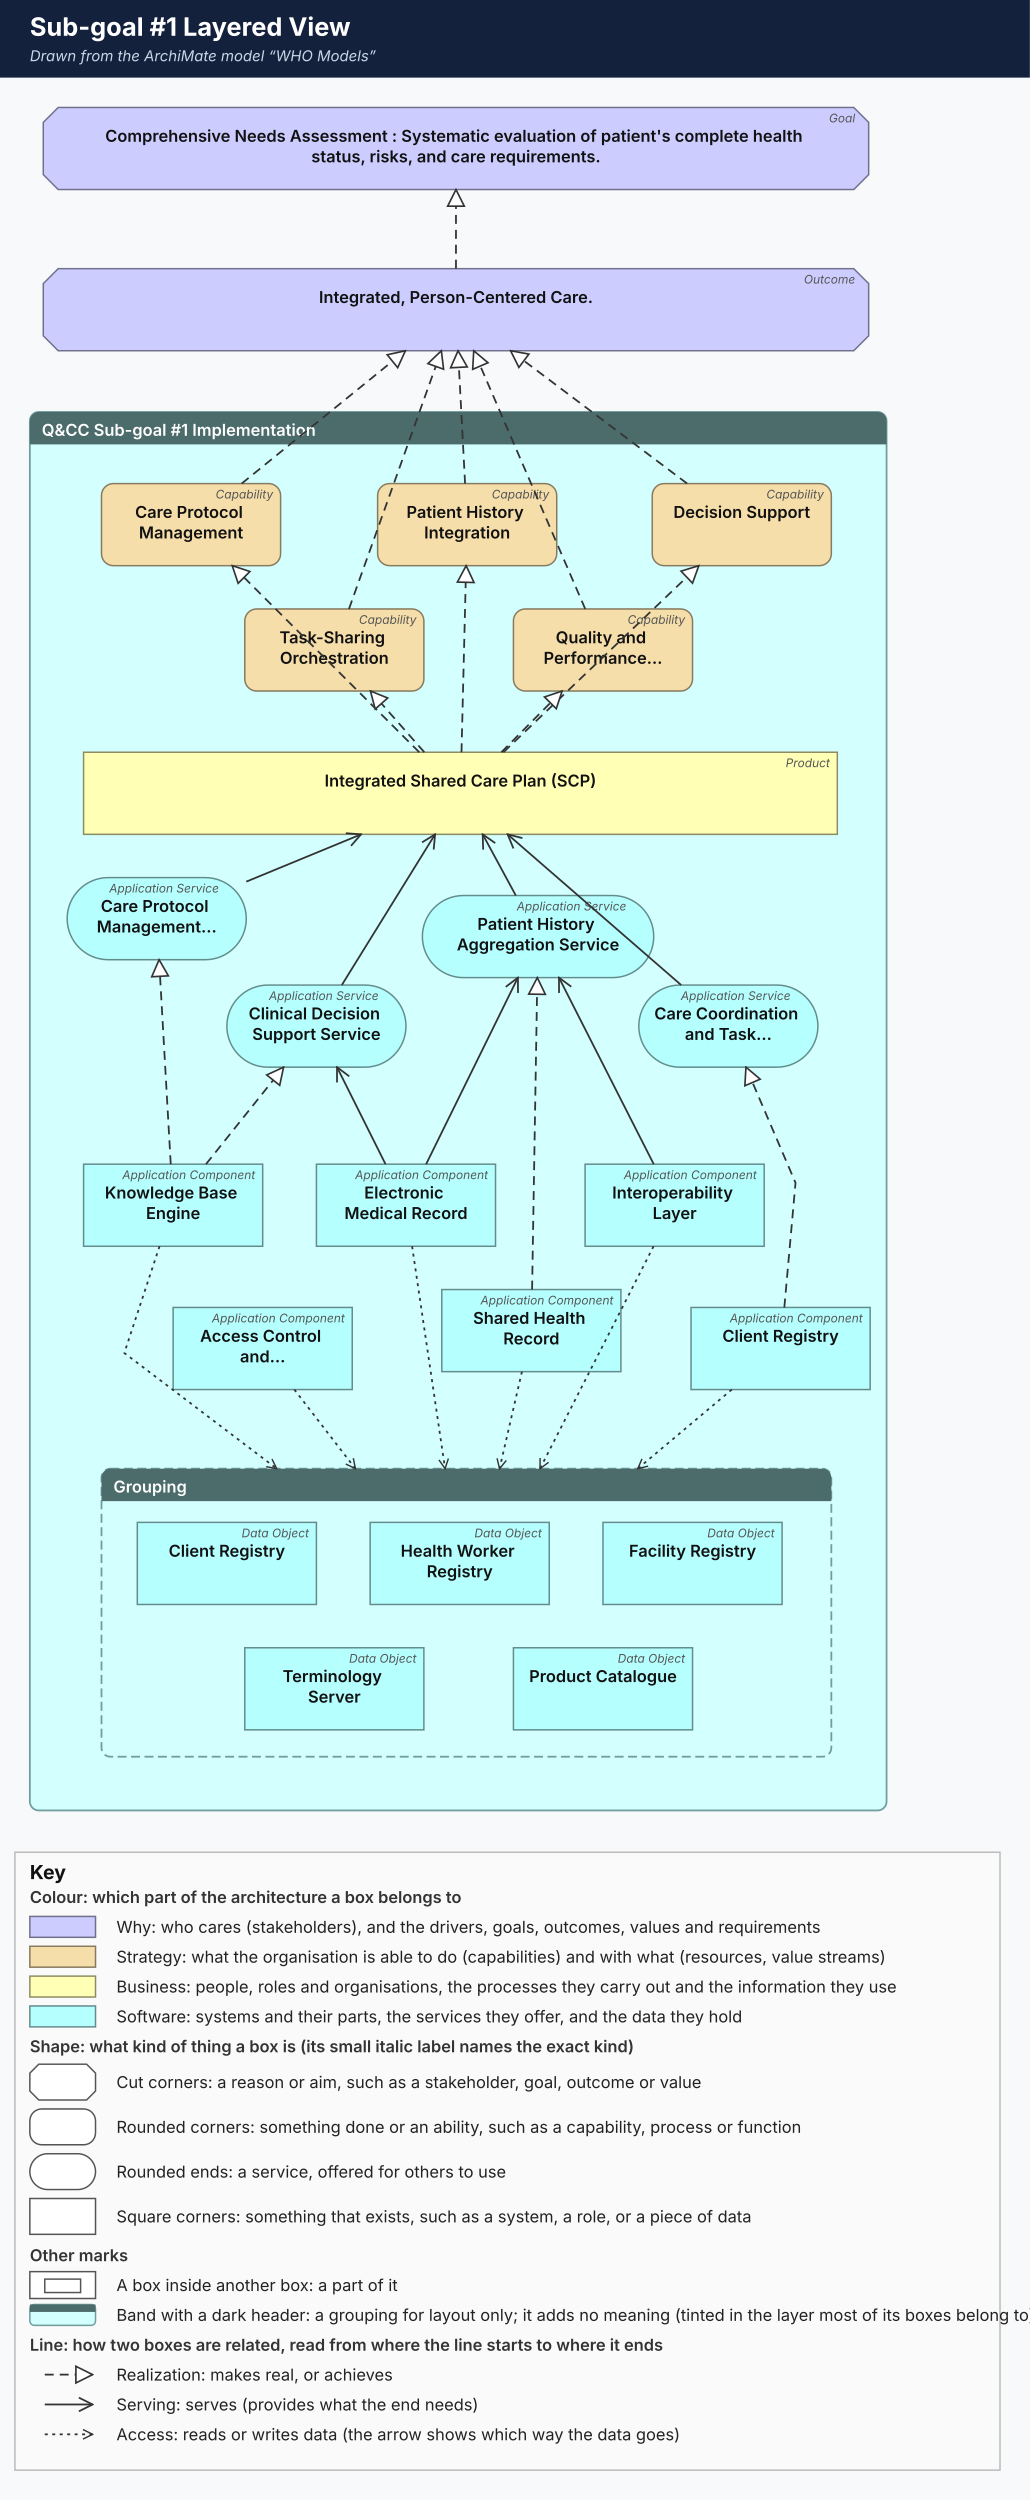
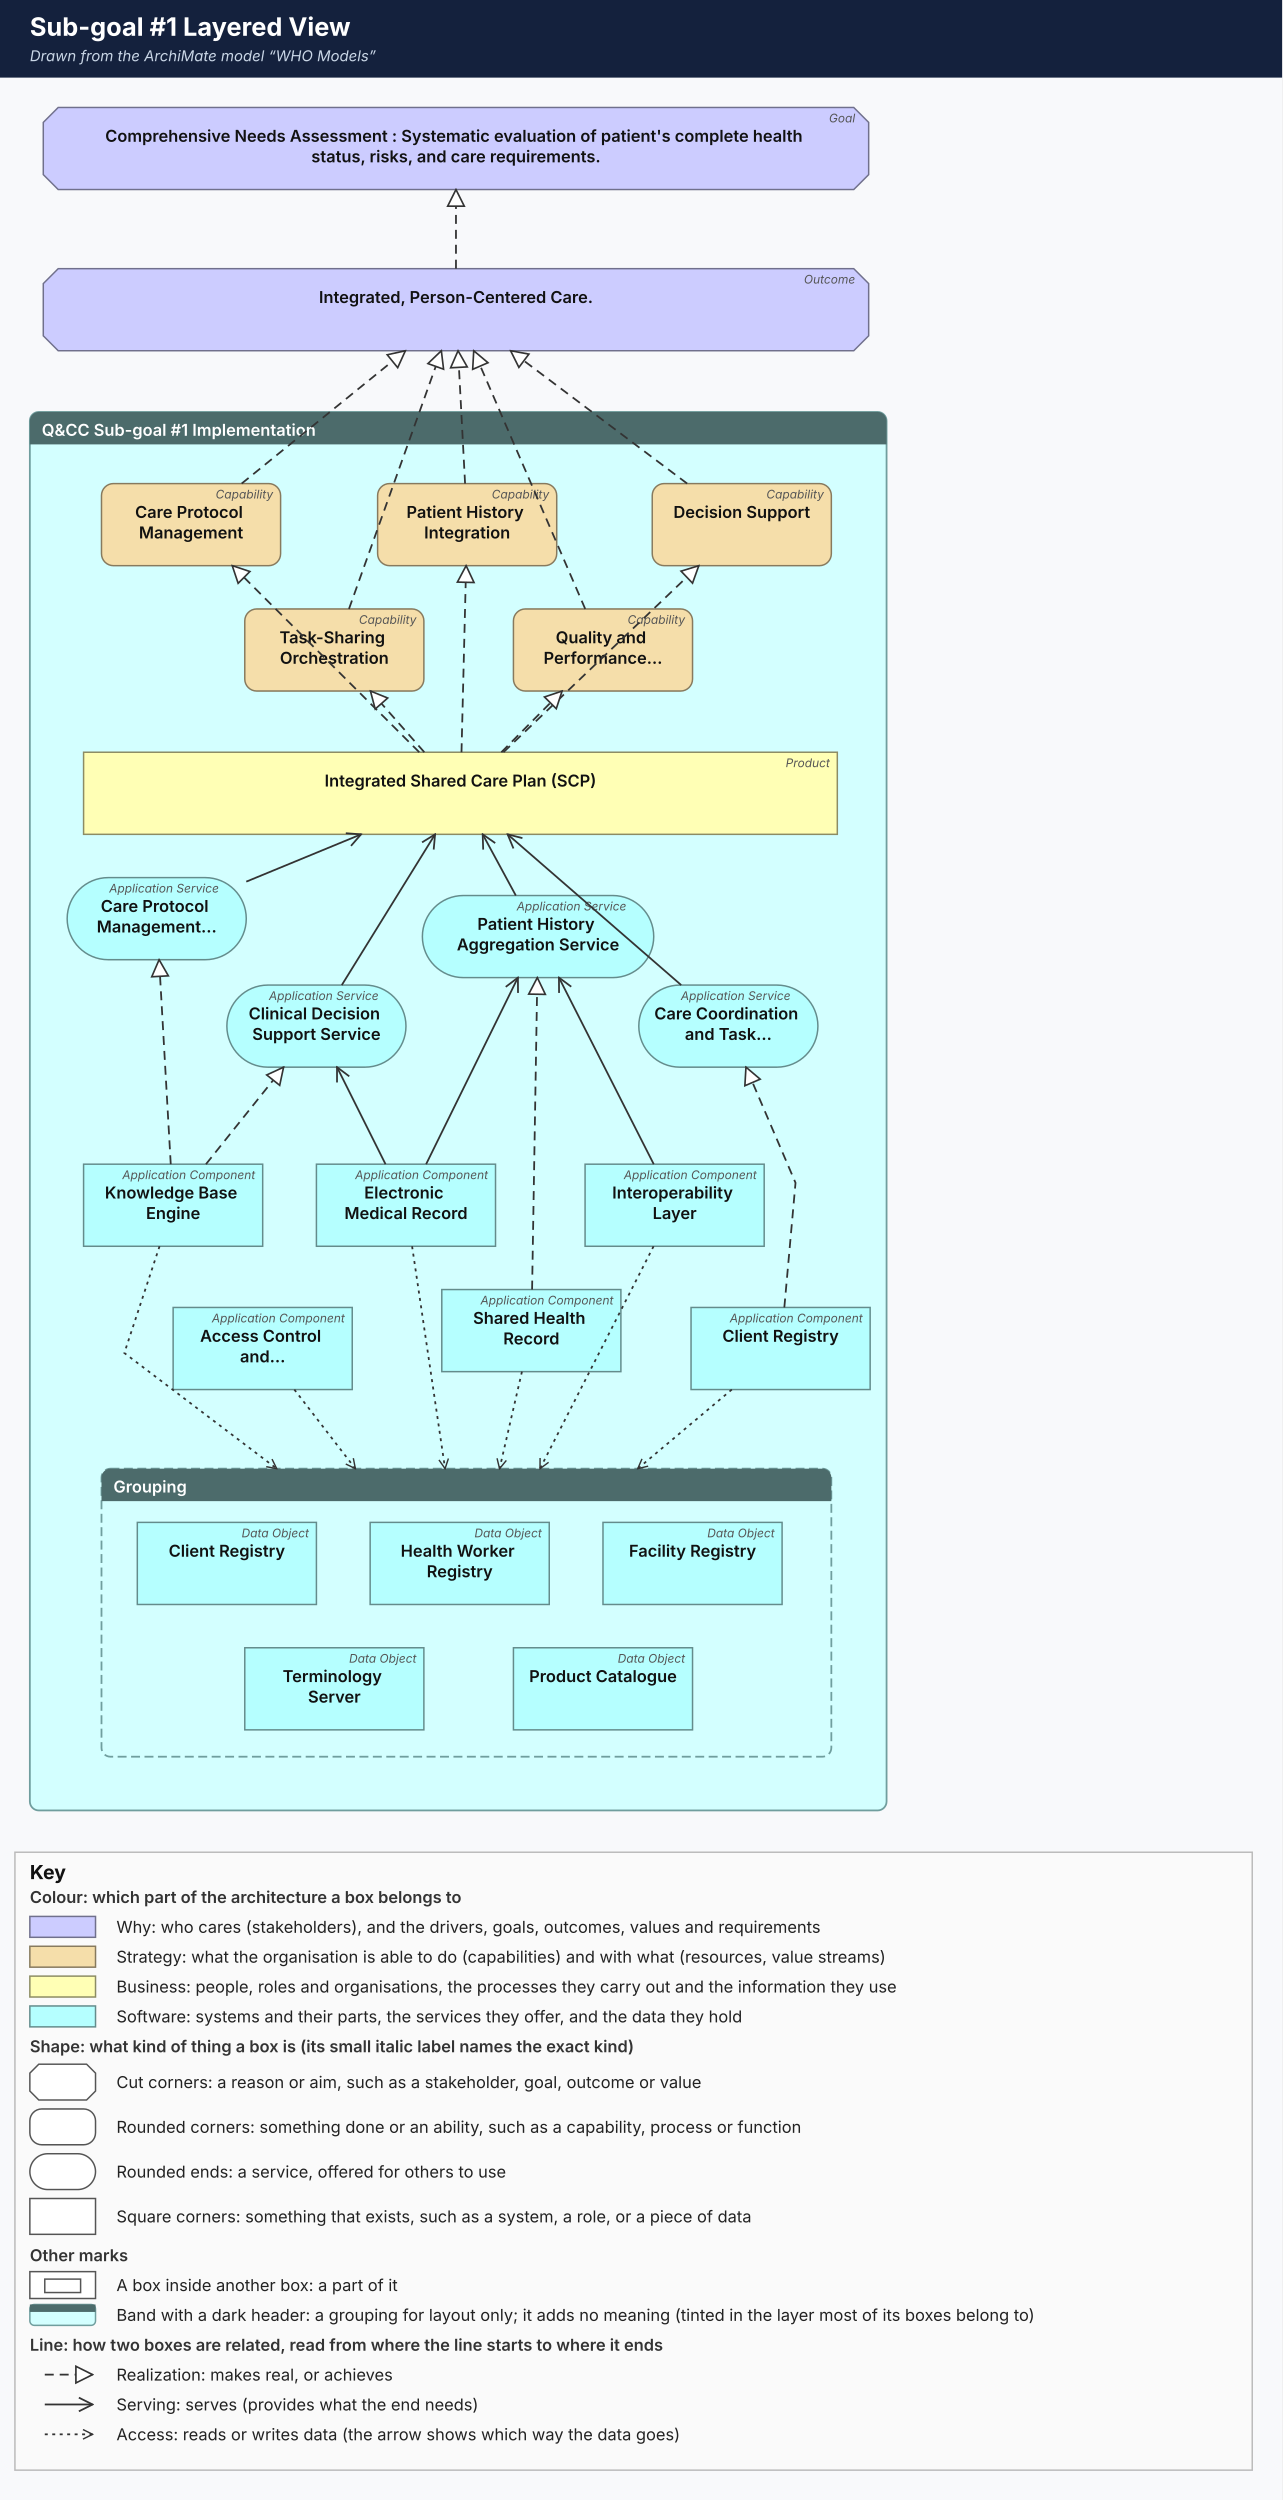
- <svg xmlns="http://www.w3.org/2000/svg" viewBox="12 -55 690 1675" width="690" height="1675" role="img" aria-labelledby="av-title">
+ <svg xmlns="http://www.w3.org/2000/svg" viewBox="12 -55 859 1675" width="859" height="1675" role="img" aria-labelledby="av-title">
  <style>
.av-name{font:600 11px Inter, "Segoe UI", system-ui, -apple-system, Helvetica, Arial, sans-serif;fill:#111}
.av-type{font:italic 8px Inter, "Segoe UI", system-ui, -apple-system, Helvetica, Arial, sans-serif;fill:#555}
.av-group{font:600 11px Inter, "Segoe UI", system-ui, -apple-system, Helvetica, Arial, sans-serif;fill:#333}
.av-note{font:10px Inter, "Segoe UI", system-ui, -apple-system, Helvetica, Arial, sans-serif;fill:#222}
.av-key{font:11px Inter, "Segoe UI", system-ui, -apple-system, Helvetica, Arial, sans-serif;fill:#222}
.av-keyh{font:600 11px Inter, "Segoe UI", system-ui, -apple-system, Helvetica, Arial, sans-serif;fill:#333}
.av-keyt{font:700 13px Inter, "Segoe UI", system-ui, -apple-system, Helvetica, Arial, sans-serif;fill:#111}
.av-rel{font:9px Inter, "Segoe UI", system-ui, -apple-system, Helvetica, Arial, sans-serif;fill:#333;paint-order:stroke;stroke:#fff;stroke-width:3px}
a:hover rect,a:hover polygon,a:focus rect,a:focus polygon{stroke:#06c;stroke-width:2.5}
</style>
  <defs>
    <marker id="arrow-open" viewBox="0 0 12 12" refX="11" refY="6" markerWidth="11" markerHeight="11" orient="auto-start-reverse" markerUnits="userSpaceOnUse">
      <path d="M1 1 L11 6 L1 11" fill="none" stroke="#333" stroke-width="1.3" />
    </marker>
    <marker id="arrow-filled" viewBox="0 0 12 12" refX="11" refY="6" markerWidth="11" markerHeight="11" orient="auto-start-reverse" markerUnits="userSpaceOnUse">
      <path d="M1 1 L11 6 L1 11 Z" fill="#333" />
    </marker>
    <marker id="arrow-small" viewBox="0 0 10 10" refX="9" refY="5" markerWidth="8" markerHeight="8" orient="auto-start-reverse" markerUnits="userSpaceOnUse">
      <path d="M1 1 L9 5 L1 9" fill="none" stroke="#333" stroke-width="1.2" />
    </marker>
    <marker id="triangle-hollow" viewBox="0 0 14 14" refX="13" refY="7" markerWidth="13" markerHeight="13" orient="auto-start-reverse" markerUnits="userSpaceOnUse">
      <path d="M1 1 L13 7 L1 13 Z" fill="#fff" stroke="#333" stroke-width="1.2" />
    </marker>
    <marker id="diamond-filled" viewBox="0 0 16 10" refX="1" refY="5" markerWidth="16" markerHeight="10" orient="auto-start-reverse" markerUnits="userSpaceOnUse">
      <path d="M1 5 L8 1 L15 5 L8 9 Z" fill="#333" />
    </marker>
    <marker id="diamond-hollow" viewBox="0 0 16 10" refX="1" refY="5" markerWidth="16" markerHeight="10" orient="auto-start-reverse" markerUnits="userSpaceOnUse">
      <path d="M1 5 L8 1 L15 5 L8 9 Z" fill="#fff" stroke="#333" stroke-width="1.2" />
    </marker>
    <marker id="dot" viewBox="0 0 8 8" refX="4" refY="4" markerWidth="7" markerHeight="7" orient="auto" markerUnits="userSpaceOnUse">
      <circle cx="4" cy="4" r="3.2" fill="#333" />
    </marker>
    <pattern id="missing" width="8" height="8" patternUnits="userSpaceOnUse" patternTransform="rotate(45)">
      <rect width="8" height="8" fill="#fff" />
      <line x1="0" y1="0" x2="0" y2="8" stroke="#d33" stroke-width="2" />
    </pattern>
  </defs>
-   <rect x="12" y="-55" width="690" height="1675" fill="#f8f9fb" />
-   <rect x="12" y="-55" width="690" height="52" fill="#14213d" />
+   <rect x="12" y="-55" width="859" height="1675" fill="#f8f9fb" />
+   <rect x="12" y="-55" width="859" height="52" fill="#14213d" />
  <text x="32" y="-31" style="font:700 17px Inter, &quot;Segoe UI&quot;, system-ui, -apple-system, Helvetica, Arial, sans-serif;fill:#fff">Sub-goal #1 Layered View</text>
  <text x="32" y="-14" style="font:italic 10px Inter, &quot;Segoe UI&quot;, system-ui, -apple-system, Helvetica, Arial, sans-serif;fill:#c9d6e6">Drawn from the ArchiMate model “WHO Models”</text>
  <a href="../../../en/dpi-h-ra/archimate/0.2.0-draft.3/elements/comprehensive-needs-assessment-systematic-evaluation-of/" target="_top">
    <polygon points="51,17 584,17 594,27 594,62 584,72 51,72 41,62 41,27" fill="#ccccff" stroke="#70708c" stroke-width="1" />
    <text class="av-type" x="585" y="27" text-anchor="end">Goal</text>
    <text class="av-name" x="317.5" y="40" text-anchor="middle">
      <tspan x="317.5" dy="0">Comprehensive Needs Assessment : Systematic evaluation of patient's complete health</tspan>
      <tspan x="317.5" dy="13.75">status, risks, and care requirements.</tspan>
    </text>
  </a>
  <a href="../../../en/dpi-h-ra/archimate/0.2.0-draft.3/elements/integrated-person-centered-care/" target="_top">
    <polygon points="51,125 584,125 594,135 594,170 584,180 51,180 41,170 41,135" fill="#ccccff" stroke="#70708c" stroke-width="1" />
    <text class="av-type" x="585" y="135" text-anchor="end">Outcome</text>
    <text class="av-name" x="317.5" y="148" text-anchor="middle">
      <tspan x="317.5" dy="0">Integrated, Person-Centered Care.</tspan>
    </text>
  </a>
  <g class="av-g">
    <rect x="32" y="221" width="574" height="937" rx="6" fill="#d3ffff" stroke="#709e9e" stroke-width="1.2" />
    <path d="M32 227 a6 6 0 0 1 6 -6 h562 a6 6 0 0 1 6 6 v15.75 h-574 z" fill="#4c6b6b" />
    <text class="av-group" x="40" y="237" style="fill:#fff">Q&amp;CC Sub-goal #1 Implementation</text>
  </g>
  <a href="../../../en/dpi-h-ra/archimate/0.2.0-draft.3/elements/care-protocol-management/" target="_top">
    <rect x="80" y="269" width="120" height="55" rx="8" fill="#f5deaa" stroke="#877a5e" stroke-width="1" />
    <text class="av-type" x="195" y="279" text-anchor="end">Capability</text>
    <text class="av-name" x="140" y="292" text-anchor="middle">
      <tspan x="140" dy="0">Care Protocol</tspan>
      <tspan x="140" dy="13.75">Management</tspan>
    </text>
  </a>
  <a href="../../../en/dpi-h-ra/archimate/0.2.0-draft.3/elements/patient-history-integration/" target="_top">
    <rect x="265" y="269" width="120" height="55" rx="8" fill="#f5deaa" stroke="#877a5e" stroke-width="1" />
    <text class="av-type" x="380" y="279" text-anchor="end">Capability</text>
    <text class="av-name" x="325" y="292" text-anchor="middle">
      <tspan x="325" dy="0">Patient History</tspan>
      <tspan x="325" dy="13.75">Integration</tspan>
    </text>
  </a>
  <a href="../../../en/dpi-h-ra/archimate/0.2.0-draft.3/elements/decision-support/" target="_top">
    <rect x="449" y="269" width="120" height="55" rx="8" fill="#f5deaa" stroke="#877a5e" stroke-width="1" />
    <text class="av-type" x="564" y="279" text-anchor="end">Capability</text>
    <text class="av-name" x="509" y="292" text-anchor="middle">
      <tspan x="509" dy="0">Decision Support</tspan>
    </text>
  </a>
  <a href="../../../en/dpi-h-ra/archimate/0.2.0-draft.3/elements/task-sharing-orchestration/" target="_top">
    <rect x="176" y="353" width="120" height="55" rx="8" fill="#f5deaa" stroke="#877a5e" stroke-width="1" />
    <text class="av-type" x="291" y="363" text-anchor="end">Capability</text>
    <text class="av-name" x="236" y="376" text-anchor="middle">
      <tspan x="236" dy="0">Task-Sharing</tspan>
      <tspan x="236" dy="13.75">Orchestration</tspan>
    </text>
  </a>
  <a href="../../../en/dpi-h-ra/archimate/0.2.0-draft.3/elements/quality-and-performance-monitoring/" target="_top">
    <rect x="356" y="353" width="120" height="55" rx="8" fill="#f5deaa" stroke="#877a5e" stroke-width="1" />
    <text class="av-type" x="471" y="363" text-anchor="end">Capability</text>
    <text class="av-name" x="416" y="376" text-anchor="middle">
      <tspan x="416" dy="0">Quality and</tspan>
      <tspan x="416" dy="13.75">Performance…</tspan>
    </text>
  </a>
  <a href="../../../en/dpi-h-ra/archimate/0.2.0-draft.3/elements/grouping/" target="_top">
    <rect x="80" y="929" width="489" height="193" rx="6" fill="#d3ffff" stroke="#709e9e" stroke-width="1.2" stroke-dasharray="6 3" />
    <path d="M80 935 a6 6 0 0 1 6 -6 h477 a6 6 0 0 1 6 6 v15.75 h-489 z" fill="#4c6b6b" />
    <text class="av-group" x="88" y="945" style="fill:#fff">Grouping</text>
  </a>
  <a href="../../../en/dpi-h-ra/archimate/0.2.0-draft.3/elements/client-registry-4825/" target="_top">
    <rect x="104" y="965" width="120" height="55" fill="#b5ffff" stroke="#648c8c" stroke-width="1" />
    <text class="av-type" x="219" y="975" text-anchor="end">Data Object</text>
    <text class="av-name" x="164" y="988" text-anchor="middle">
      <tspan x="164" dy="0">Client Registry</tspan>
    </text>
  </a>
  <a href="../../../en/dpi-h-ra/archimate/0.2.0-draft.3/elements/health-worker-registry-7edb/" target="_top">
    <rect x="260" y="965" width="120" height="55" fill="#b5ffff" stroke="#648c8c" stroke-width="1" />
    <text class="av-type" x="375" y="975" text-anchor="end">Data Object</text>
    <text class="av-name" x="320" y="988" text-anchor="middle">
      <tspan x="320" dy="0">Health Worker</tspan>
      <tspan x="320" dy="13.75">Registry</tspan>
    </text>
  </a>
  <a href="../../../en/dpi-h-ra/archimate/0.2.0-draft.3/elements/facility-registry-4487/" target="_top">
    <rect x="416" y="965" width="120" height="55" fill="#b5ffff" stroke="#648c8c" stroke-width="1" />
    <text class="av-type" x="531" y="975" text-anchor="end">Data Object</text>
    <text class="av-name" x="476" y="988" text-anchor="middle">
      <tspan x="476" dy="0">Facility Registry</tspan>
    </text>
  </a>
  <a href="../../../en/dpi-h-ra/archimate/0.2.0-draft.3/elements/terminology-server-29a1/" target="_top">
    <rect x="176" y="1049" width="120" height="55" fill="#b5ffff" stroke="#648c8c" stroke-width="1" />
    <text class="av-type" x="291" y="1059" text-anchor="end">Data Object</text>
    <text class="av-name" x="236" y="1072" text-anchor="middle">
      <tspan x="236" dy="0">Terminology</tspan>
      <tspan x="236" dy="13.75">Server</tspan>
    </text>
  </a>
  <a href="../../../en/dpi-h-ra/archimate/0.2.0-draft.3/elements/product-catalogue-0cbd/" target="_top">
    <rect x="356" y="1049" width="120" height="55" fill="#b5ffff" stroke="#648c8c" stroke-width="1" />
    <text class="av-type" x="471" y="1059" text-anchor="end">Data Object</text>
    <text class="av-name" x="416" y="1072" text-anchor="middle">
      <tspan x="416" dy="0">Product Catalogue</tspan>
    </text>
  </a>
  <a href="../../../en/dpi-h-ra/archimate/0.2.0-draft.3/elements/knowledge-base-engine/" target="_top">
    <rect x="68" y="725" width="120" height="55" fill="#b5ffff" stroke="#648c8c" stroke-width="1" />
    <text class="av-type" x="183" y="735" text-anchor="end">Application Component</text>
    <text class="av-name" x="128" y="748" text-anchor="middle">
      <tspan x="128" dy="0">Knowledge Base</tspan>
      <tspan x="128" dy="13.75">Engine</tspan>
    </text>
  </a>
  <a href="../../../en/dpi-h-ra/archimate/0.2.0-draft.3/elements/shared-health-record-4aa2/" target="_top">
    <rect x="308" y="809" width="120" height="55" fill="#b5ffff" stroke="#648c8c" stroke-width="1" />
    <text class="av-type" x="423" y="819" text-anchor="end">Application Component</text>
    <text class="av-name" x="368" y="832" text-anchor="middle">
      <tspan x="368" dy="0">Shared Health</tspan>
      <tspan x="368" dy="13.75">Record</tspan>
    </text>
  </a>
  <a href="../../../en/dpi-h-ra/archimate/0.2.0-draft.3/elements/interoperability-layer-5cff/" target="_top">
    <rect x="404" y="725" width="120" height="55" fill="#b5ffff" stroke="#648c8c" stroke-width="1" />
    <text class="av-type" x="519" y="735" text-anchor="end">Application Component</text>
    <text class="av-name" x="464" y="748" text-anchor="middle">
      <tspan x="464" dy="0">Interoperability</tspan>
      <tspan x="464" dy="13.75">Layer</tspan>
    </text>
  </a>
  <a href="../../../en/dpi-h-ra/archimate/0.2.0-draft.3/elements/electronic-medical-record/" target="_top">
    <rect x="224" y="725" width="120" height="55" fill="#b5ffff" stroke="#648c8c" stroke-width="1" />
    <text class="av-type" x="339" y="735" text-anchor="end">Application Component</text>
    <text class="av-name" x="284" y="748" text-anchor="middle">
      <tspan x="284" dy="0">Electronic</tspan>
      <tspan x="284" dy="13.75">Medical Record</tspan>
    </text>
  </a>
  <a href="../../../en/dpi-h-ra/archimate/0.2.0-draft.3/elements/access-control-and-authentication-component/" target="_top">
    <rect x="128" y="821" width="120" height="55" fill="#b5ffff" stroke="#648c8c" stroke-width="1" />
    <text class="av-type" x="243" y="831" text-anchor="end">Application Component</text>
    <text class="av-name" x="188" y="844" text-anchor="middle">
      <tspan x="188" dy="0">Access Control</tspan>
      <tspan x="188" dy="13.75">and…</tspan>
    </text>
  </a>
  <a href="../../../en/dpi-h-ra/archimate/0.2.0-draft.3/elements/clinical-decision-support-service/" target="_top">
    <rect x="164" y="605" width="120" height="55" rx="27.5" fill="#b5ffff" stroke="#648c8c" stroke-width="1" />
    <text class="av-type" x="265.667" y="615" text-anchor="end">Application Service</text>
    <text class="av-name" x="224" y="628" text-anchor="middle">
      <tspan x="224" dy="0">Clinical Decision</tspan>
      <tspan x="224" dy="13.75">Support Service</tspan>
    </text>
  </a>
  <a href="../../../en/dpi-h-ra/archimate/0.2.0-draft.3/elements/patient-history-aggregation-service/" target="_top">
    <rect x="295" y="545" width="155" height="55" rx="27.5" fill="#b5ffff" stroke="#648c8c" stroke-width="1" />
    <text class="av-type" x="431.667" y="555" text-anchor="end">Application Service</text>
    <text class="av-name" x="372.5" y="568" text-anchor="middle">
      <tspan x="372.5" dy="0">Patient History</tspan>
      <tspan x="372.5" dy="13.75">Aggregation Service</tspan>
    </text>
  </a>
  <a href="../../../en/dpi-h-ra/archimate/0.2.0-draft.3/elements/care-protocol-management-service/" target="_top">
    <rect x="57" y="533" width="120" height="55" rx="27.5" fill="#b5ffff" stroke="#648c8c" stroke-width="1" />
    <text class="av-type" x="158.667" y="543" text-anchor="end">Application Service</text>
    <text class="av-name" x="117" y="556" text-anchor="middle">
      <tspan x="117" dy="0">Care Protocol</tspan>
      <tspan x="117" dy="13.75">Management…</tspan>
    </text>
  </a>
  <a href="../../../en/dpi-h-ra/archimate/0.2.0-draft.3/elements/care-coordination-and-task-assignment-service/" target="_top">
    <rect x="440" y="605" width="120" height="55" rx="27.5" fill="#b5ffff" stroke="#648c8c" stroke-width="1" />
    <text class="av-type" x="541.667" y="615" text-anchor="end">Application Service</text>
    <text class="av-name" x="500" y="628" text-anchor="middle">
      <tspan x="500" dy="0">Care Coordination</tspan>
      <tspan x="500" dy="13.75">and Task…</tspan>
    </text>
  </a>
  <a href="../../../en/dpi-h-ra/archimate/0.2.0-draft.3/elements/integrated-shared-care-plan-scp/" target="_top">
    <rect x="68" y="449" width="505" height="55" fill="#ffffb5" stroke="#8c8c64" stroke-width="1" />
    <text class="av-type" x="568" y="459" text-anchor="end">Product</text>
    <text class="av-name" x="320.5" y="472" text-anchor="middle">
      <tspan x="320.5" dy="0">Integrated Shared Care Plan (SCP)</tspan>
    </text>
  </a>
  <a href="../../../en/dpi-h-ra/archimate/0.2.0-draft.3/elements/client-registry-cb05/" target="_top">
    <rect x="475" y="821" width="120" height="55" fill="#b5ffff" stroke="#648c8c" stroke-width="1" />
    <text class="av-type" x="590" y="831" text-anchor="end">Application Component</text>
    <text class="av-name" x="535" y="844" text-anchor="middle">
      <tspan x="535" dy="0">Client Registry</tspan>
    </text>
  </a>
  <a href="../../../en/dpi-h-ra/archimate/0.2.0-draft.3/relationships/id-ceef12d9e9a14cb996eadf41e7908ebf/" target="_top">
    <path d="M317.5 125 L317.5 72" fill="none" stroke="#333" stroke-width="1.2" stroke-dasharray="6 4" marker-end="url(#triangle-hollow)" />
    <path d="M317.5 125 L317.5 72" fill="none" stroke="transparent" stroke-width="8" />
  </a>
  <a href="../../../en/dpi-h-ra/archimate/0.2.0-draft.3/relationships/id-0ee8bf34a6524e37833e8b654d9c4992/" target="_top">
    <path d="M173.9 269 L283.6 180" fill="none" stroke="#333" stroke-width="1.2" stroke-dasharray="6 4" marker-end="url(#triangle-hollow)" />
    <path d="M173.9 269 L283.6 180" fill="none" stroke="transparent" stroke-width="8" />
  </a>
  <a href="../../../en/dpi-h-ra/archimate/0.2.0-draft.3/relationships/id-35ba7597893249689bbe02024692dd56/" target="_top">
    <path d="M323.6 269 L318.9 180" fill="none" stroke="#333" stroke-width="1.2" stroke-dasharray="6 4" marker-end="url(#triangle-hollow)" />
    <path d="M323.6 269 L318.9 180" fill="none" stroke="transparent" stroke-width="8" />
  </a>
  <a href="../../../en/dpi-h-ra/archimate/0.2.0-draft.3/relationships/id-3da7ca517b574f1d817e29a0475ebb46/" target="_top">
    <path d="M472.4 269 L354.1 180" fill="none" stroke="#333" stroke-width="1.2" stroke-dasharray="6 4" marker-end="url(#triangle-hollow)" />
    <path d="M472.4 269 L354.1 180" fill="none" stroke="transparent" stroke-width="8" />
  </a>
  <a href="../../../en/dpi-h-ra/archimate/0.2.0-draft.3/relationships/id-08443906c8c84480be13538b561f513f/" target="_top">
    <path d="M245.8 353 L307.7 180" fill="none" stroke="#333" stroke-width="1.2" stroke-dasharray="6 4" marker-end="url(#triangle-hollow)" />
    <path d="M245.8 353 L307.7 180" fill="none" stroke="transparent" stroke-width="8" />
  </a>
  <a href="../../../en/dpi-h-ra/archimate/0.2.0-draft.3/relationships/id-b107e5bbff3d4943b6ee61fd25021e51/" target="_top">
    <path d="M404.1 353 L329.4 180" fill="none" stroke="#333" stroke-width="1.2" stroke-dasharray="6 4" marker-end="url(#triangle-hollow)" />
    <path d="M404.1 353 L329.4 180" fill="none" stroke="transparent" stroke-width="8" />
  </a>
  <a href="../../../en/dpi-h-ra/archimate/0.2.0-draft.3/relationships/id-241d0146f5324c9ea8d51385367f95e9/" target="_top">
    <path d="M118.9 780 L95.3 851.5 L197.4 929" fill="none" stroke="#333" stroke-width="1.2" stroke-dasharray="2 3" marker-end="url(#arrow-small)" />
    <path d="M118.9 780 L95.3 851.5 L197.4 929" fill="none" stroke="transparent" stroke-width="8" />
  </a>
  <a href="../../../en/dpi-h-ra/archimate/0.2.0-draft.3/relationships/id-e2dab98753864c7f85768f5d8379e42d/" target="_top">
    <path d="M150 725 L202 660" fill="none" stroke="#333" stroke-width="1.2" stroke-dasharray="6 4" marker-end="url(#triangle-hollow)" />
    <path d="M150 725 L202 660" fill="none" stroke="transparent" stroke-width="8" />
  </a>
  <a href="../../../en/dpi-h-ra/archimate/0.2.0-draft.3/relationships/id-25a486b313624d00b5c468aab3fa596b/" target="_top">
    <path d="M126.4 725 L118.6 588" fill="none" stroke="#333" stroke-width="1.2" stroke-dasharray="6 4" marker-end="url(#triangle-hollow)" />
    <path d="M126.4 725 L118.6 588" fill="none" stroke="transparent" stroke-width="8" />
  </a>
  <a href="../../../en/dpi-h-ra/archimate/0.2.0-draft.3/relationships/id-39fdf48f36f94eb5af8b00d680fd43ab/" target="_top">
    <path d="M361.7 864 L346.7 929" fill="none" stroke="#333" stroke-width="1.2" stroke-dasharray="2 3" marker-end="url(#arrow-small)" />
    <path d="M361.7 864 L346.7 929" fill="none" stroke="transparent" stroke-width="8" />
  </a>
  <a href="../../../en/dpi-h-ra/archimate/0.2.0-draft.3/relationships/id-90f976c020254414bce04036349987e4/" target="_top">
    <path d="M368.5 809 L372 600" fill="none" stroke="#333" stroke-width="1.2" stroke-dasharray="6 4" marker-end="url(#triangle-hollow)" />
    <path d="M368.5 809 L372 600" fill="none" stroke="transparent" stroke-width="8" />
  </a>
  <a href="../../../en/dpi-h-ra/archimate/0.2.0-draft.3/relationships/id-a7b70ab82ee648038b1567ae9da06d60/" target="_top">
    <path d="M450 725 L386.5 600" fill="none" stroke="#333" stroke-width="1.2" marker-end="url(#arrow-open)" />
    <path d="M450 725 L386.5 600" fill="none" stroke="transparent" stroke-width="8" />
  </a>
  <a href="../../../en/dpi-h-ra/archimate/0.2.0-draft.3/relationships/id-3d3b26d48edb4817be3b9a8ead75528a/" target="_top">
    <path d="M449.9 780 L373.8 929" fill="none" stroke="#333" stroke-width="1.2" stroke-dasharray="2 3" marker-end="url(#arrow-small)" />
    <path d="M449.9 780 L373.8 929" fill="none" stroke="transparent" stroke-width="8" />
  </a>
  <a href="../../../en/dpi-h-ra/archimate/0.2.0-draft.3/relationships/id-f00b0956b06e4c5796d6072f151272ad/" target="_top">
    <path d="M288.1 780 L310.2 929" fill="none" stroke="#333" stroke-width="1.2" stroke-dasharray="2 3" marker-end="url(#arrow-small)" />
    <path d="M288.1 780 L310.2 929" fill="none" stroke="transparent" stroke-width="8" />
  </a>
  <a href="../../../en/dpi-h-ra/archimate/0.2.0-draft.3/relationships/id-b7b24feb58274c319cb12716b6c4117f/" target="_top">
    <path d="M297.5 725 L359 600" fill="none" stroke="#333" stroke-width="1.2" marker-end="url(#arrow-open)" />
    <path d="M297.5 725 L359 600" fill="none" stroke="transparent" stroke-width="8" />
  </a>
  <a href="../../../en/dpi-h-ra/archimate/0.2.0-draft.3/relationships/id-e4e0a6a2a2c842b6abc38c1c52b72087/" target="_top">
    <path d="M270.3 725 L237.8 660" fill="none" stroke="#333" stroke-width="1.2" marker-end="url(#arrow-open)" />
    <path d="M270.3 725 L237.8 660" fill="none" stroke="transparent" stroke-width="8" />
  </a>
  <a href="../../../en/dpi-h-ra/archimate/0.2.0-draft.3/relationships/id-8c3f6fc79d5d4488b46003aea0b35525/" target="_top">
    <path d="M209.2 876 L250.1 929" fill="none" stroke="#333" stroke-width="1.2" stroke-dasharray="2 3" marker-end="url(#arrow-small)" />
    <path d="M209.2 876 L250.1 929" fill="none" stroke="transparent" stroke-width="8" />
  </a>
  <a href="../../../en/dpi-h-ra/archimate/0.2.0-draft.3/relationships/id-e1947ada66c145f0bee65c098c8aef24/" target="_top">
    <path d="M241 605 L303.5 504" fill="none" stroke="#333" stroke-width="1.2" marker-end="url(#arrow-open)" />
    <path d="M241 605 L303.5 504" fill="none" stroke="transparent" stroke-width="8" />
  </a>
  <a href="../../../en/dpi-h-ra/archimate/0.2.0-draft.3/relationships/id-42d970f0d2ed4767a469932ac5e9b2a3/" target="_top">
    <path d="M357.6 545 L335.4 504" fill="none" stroke="#333" stroke-width="1.2" marker-end="url(#arrow-open)" />
    <path d="M357.6 545 L335.4 504" fill="none" stroke="transparent" stroke-width="8" />
  </a>
  <a href="../../../en/dpi-h-ra/archimate/0.2.0-draft.3/relationships/id-ac2412aac66a481c8a77fbf51cb5b097/" target="_top">
    <path d="M177 535.7 L253.9 504" fill="none" stroke="#333" stroke-width="1.2" marker-end="url(#arrow-open)" />
    <path d="M177 535.7 L253.9 504" fill="none" stroke="transparent" stroke-width="8" />
  </a>
  <a href="../../../en/dpi-h-ra/archimate/0.2.0-draft.3/relationships/id-10d23c6d717b4b2cada2cf444e677add/" target="_top">
    <path d="M468.4 605 L352.1 504" fill="none" stroke="#333" stroke-width="1.2" marker-end="url(#arrow-open)" />
    <path d="M468.4 605 L352.1 504" fill="none" stroke="transparent" stroke-width="8" />
  </a>
  <a href="../../../en/dpi-h-ra/archimate/0.2.0-draft.3/relationships/id-b6cc7981652e4c45b823eddcfe9585ef/" target="_top">
    <path d="M349.3 449 L480.2 324" fill="none" stroke="#333" stroke-width="1.2" stroke-dasharray="6 4" marker-end="url(#triangle-hollow)" />
    <path d="M349.3 449 L480.2 324" fill="none" stroke="transparent" stroke-width="8" />
  </a>
  <a href="../../../en/dpi-h-ra/archimate/0.2.0-draft.3/relationships/id-728e0441898a49cfbcaaff417407ac73/" target="_top">
    <path d="M347.9 449 L388.6 408" fill="none" stroke="#333" stroke-width="1.2" stroke-dasharray="6 4" marker-end="url(#triangle-hollow)" />
    <path d="M347.9 449 L388.6 408" fill="none" stroke="transparent" stroke-width="8" />
  </a>
  <a href="../../../en/dpi-h-ra/archimate/0.2.0-draft.3/relationships/id-9c1def7be6ef4f7786324b9aab580999/" target="_top">
    <path d="M321.2 449 L324.3 324" fill="none" stroke="#333" stroke-width="1.2" stroke-dasharray="6 4" marker-end="url(#triangle-hollow)" />
    <path d="M321.2 449 L324.3 324" fill="none" stroke="transparent" stroke-width="8" />
  </a>
  <a href="../../../en/dpi-h-ra/archimate/0.2.0-draft.3/relationships/id-8bf66530bc1843dcb549655ac724d936/" target="_top">
    <path d="M292.9 449 L167.6 324" fill="none" stroke="#333" stroke-width="1.2" stroke-dasharray="6 4" marker-end="url(#triangle-hollow)" />
    <path d="M292.9 449 L167.6 324" fill="none" stroke="transparent" stroke-width="8" />
  </a>
  <a href="../../../en/dpi-h-ra/archimate/0.2.0-draft.3/relationships/id-53980ea361cd458c8270c258757084c9/" target="_top">
    <path d="M296.3 449 L260.2 408" fill="none" stroke="#333" stroke-width="1.2" stroke-dasharray="6 4" marker-end="url(#triangle-hollow)" />
    <path d="M296.3 449 L260.2 408" fill="none" stroke="transparent" stroke-width="8" />
  </a>
  <a href="../../../en/dpi-h-ra/archimate/0.2.0-draft.3/relationships/id-20c5ce0960894d889ccd81974cd84f38/" target="_top">
    <path d="M502.3 876 L439.3 929" fill="none" stroke="#333" stroke-width="1.2" stroke-dasharray="2 3" marker-end="url(#arrow-small)" />
    <path d="M502.3 876 L439.3 929" fill="none" stroke="transparent" stroke-width="8" />
  </a>
  <a href="../../../en/dpi-h-ra/archimate/0.2.0-draft.3/relationships/id-cb166580314a46e1ae7a9e02fb15c087/" target="_top">
    <path d="M537.5 821 L545 737.5 L511.8 660" fill="none" stroke="#333" stroke-width="1.2" stroke-dasharray="6 4" marker-end="url(#triangle-hollow)" />
    <path d="M537.5 821 L545 737.5 L511.8 660" fill="none" stroke="transparent" stroke-width="8" />
  </a>
  <g class="av-legend">
-     <rect x="22" y="1186" width="660" height="414" fill="#fafafa" stroke="#bbb" />
+     <rect x="22" y="1186" width="829" height="414" fill="#fafafa" stroke="#bbb" />
    <text class="av-keyt" x="32" y="1204">Key</text>
    <text class="av-keyh" x="32" y="1220">Colour: which part of the architecture a box belongs to</text>
    <rect x="32" y="1229" width="44" height="14" fill="#ccccff" stroke="#70708c" />
    <text class="av-key" x="90" y="1240">Why: who cares (stakeholders), and the drivers, goals, outcomes, values and requirements</text>
    <rect x="32" y="1249" width="44" height="14" fill="#f5deaa" stroke="#877a5e" />
    <text class="av-key" x="90" y="1260">Strategy: what the organisation is able to do (capabilities) and with what (resources, value streams)</text>
    <rect x="32" y="1269" width="44" height="14" fill="#ffffb5" stroke="#8c8c64" />
    <text class="av-key" x="90" y="1280">Business: people, roles and organisations, the processes they carry out and the information they use</text>
    <rect x="32" y="1289" width="44" height="14" fill="#b5ffff" stroke="#648c8c" />
    <text class="av-key" x="90" y="1300">Software: systems and their parts, the services they offer, and the data they hold</text>
    <text class="av-keyh" x="32" y="1320">Shape: what kind of thing a box is (its small italic label names the exact kind)</text>
    <polygon points="38,1328 70,1328 76,1334 76,1346 70,1352 38,1352 32,1346 32,1334" fill="#fff" stroke="#555" />
    <text class="av-key" x="90" y="1344">Cut corners: a reason or aim, such as a stakeholder, goal, outcome or value</text>
    <rect x="32" y="1358" width="44" height="24" rx="8" fill="#fff" stroke="#555" />
    <text class="av-key" x="90" y="1374">Rounded corners: something done or an ability, such as a capability, process or function</text>
    <rect x="32" y="1388" width="44" height="24" rx="12" fill="#fff" stroke="#555" />
    <text class="av-key" x="90" y="1404">Rounded ends: a service, offered for others to use</text>
    <rect x="32" y="1418" width="44" height="24" fill="#fff" stroke="#555" />
    <text class="av-key" x="90" y="1434">Square corners: something that exists, such as a system, a role, or a piece of data</text>
    <text class="av-keyh" x="32" y="1460">Other marks</text>
    <rect x="32" y="1467" width="44" height="18" fill="#fff" stroke="#555" />
    <rect x="42" y="1472" width="24" height="9" fill="#fff" stroke="#555" />
    <text class="av-key" x="90" y="1480">A box inside another box: a part of it</text>
    <rect x="32" y="1489" width="44" height="14" rx="3" fill="#d3ffff" stroke="#709e9e" />
    <rect x="32" y="1489" width="44" height="5" fill="#4c6b6b" />
    <text class="av-key" x="90" y="1500">Band with a dark header: a grouping for layout only; it adds no meaning (tinted in the layer most of its boxes belong to)</text>
    <text class="av-keyh" x="32" y="1520">Line: how two boxes are related, read from where the line starts to where it ends</text>
    <path d="M42 1536 L74 1536" fill="none" stroke="#333" stroke-width="1.2" stroke-dasharray="6 4" marker-end="url(#triangle-hollow)" />
    <text class="av-key" x="90" y="1540">Realization: makes real, or achieves</text>
    <path d="M42 1556 L74 1556" fill="none" stroke="#333" stroke-width="1.2" marker-end="url(#arrow-open)" />
    <text class="av-key" x="90" y="1560">Serving: serves (provides what the end needs)</text>
    <path d="M42 1576 L74 1576" fill="none" stroke="#333" stroke-width="1.2" stroke-dasharray="2 3" marker-end="url(#arrow-small)" />
    <text class="av-key" x="90" y="1580">Access: reads or writes data (the arrow shows which way the data goes)</text>
  </g>
</svg>
